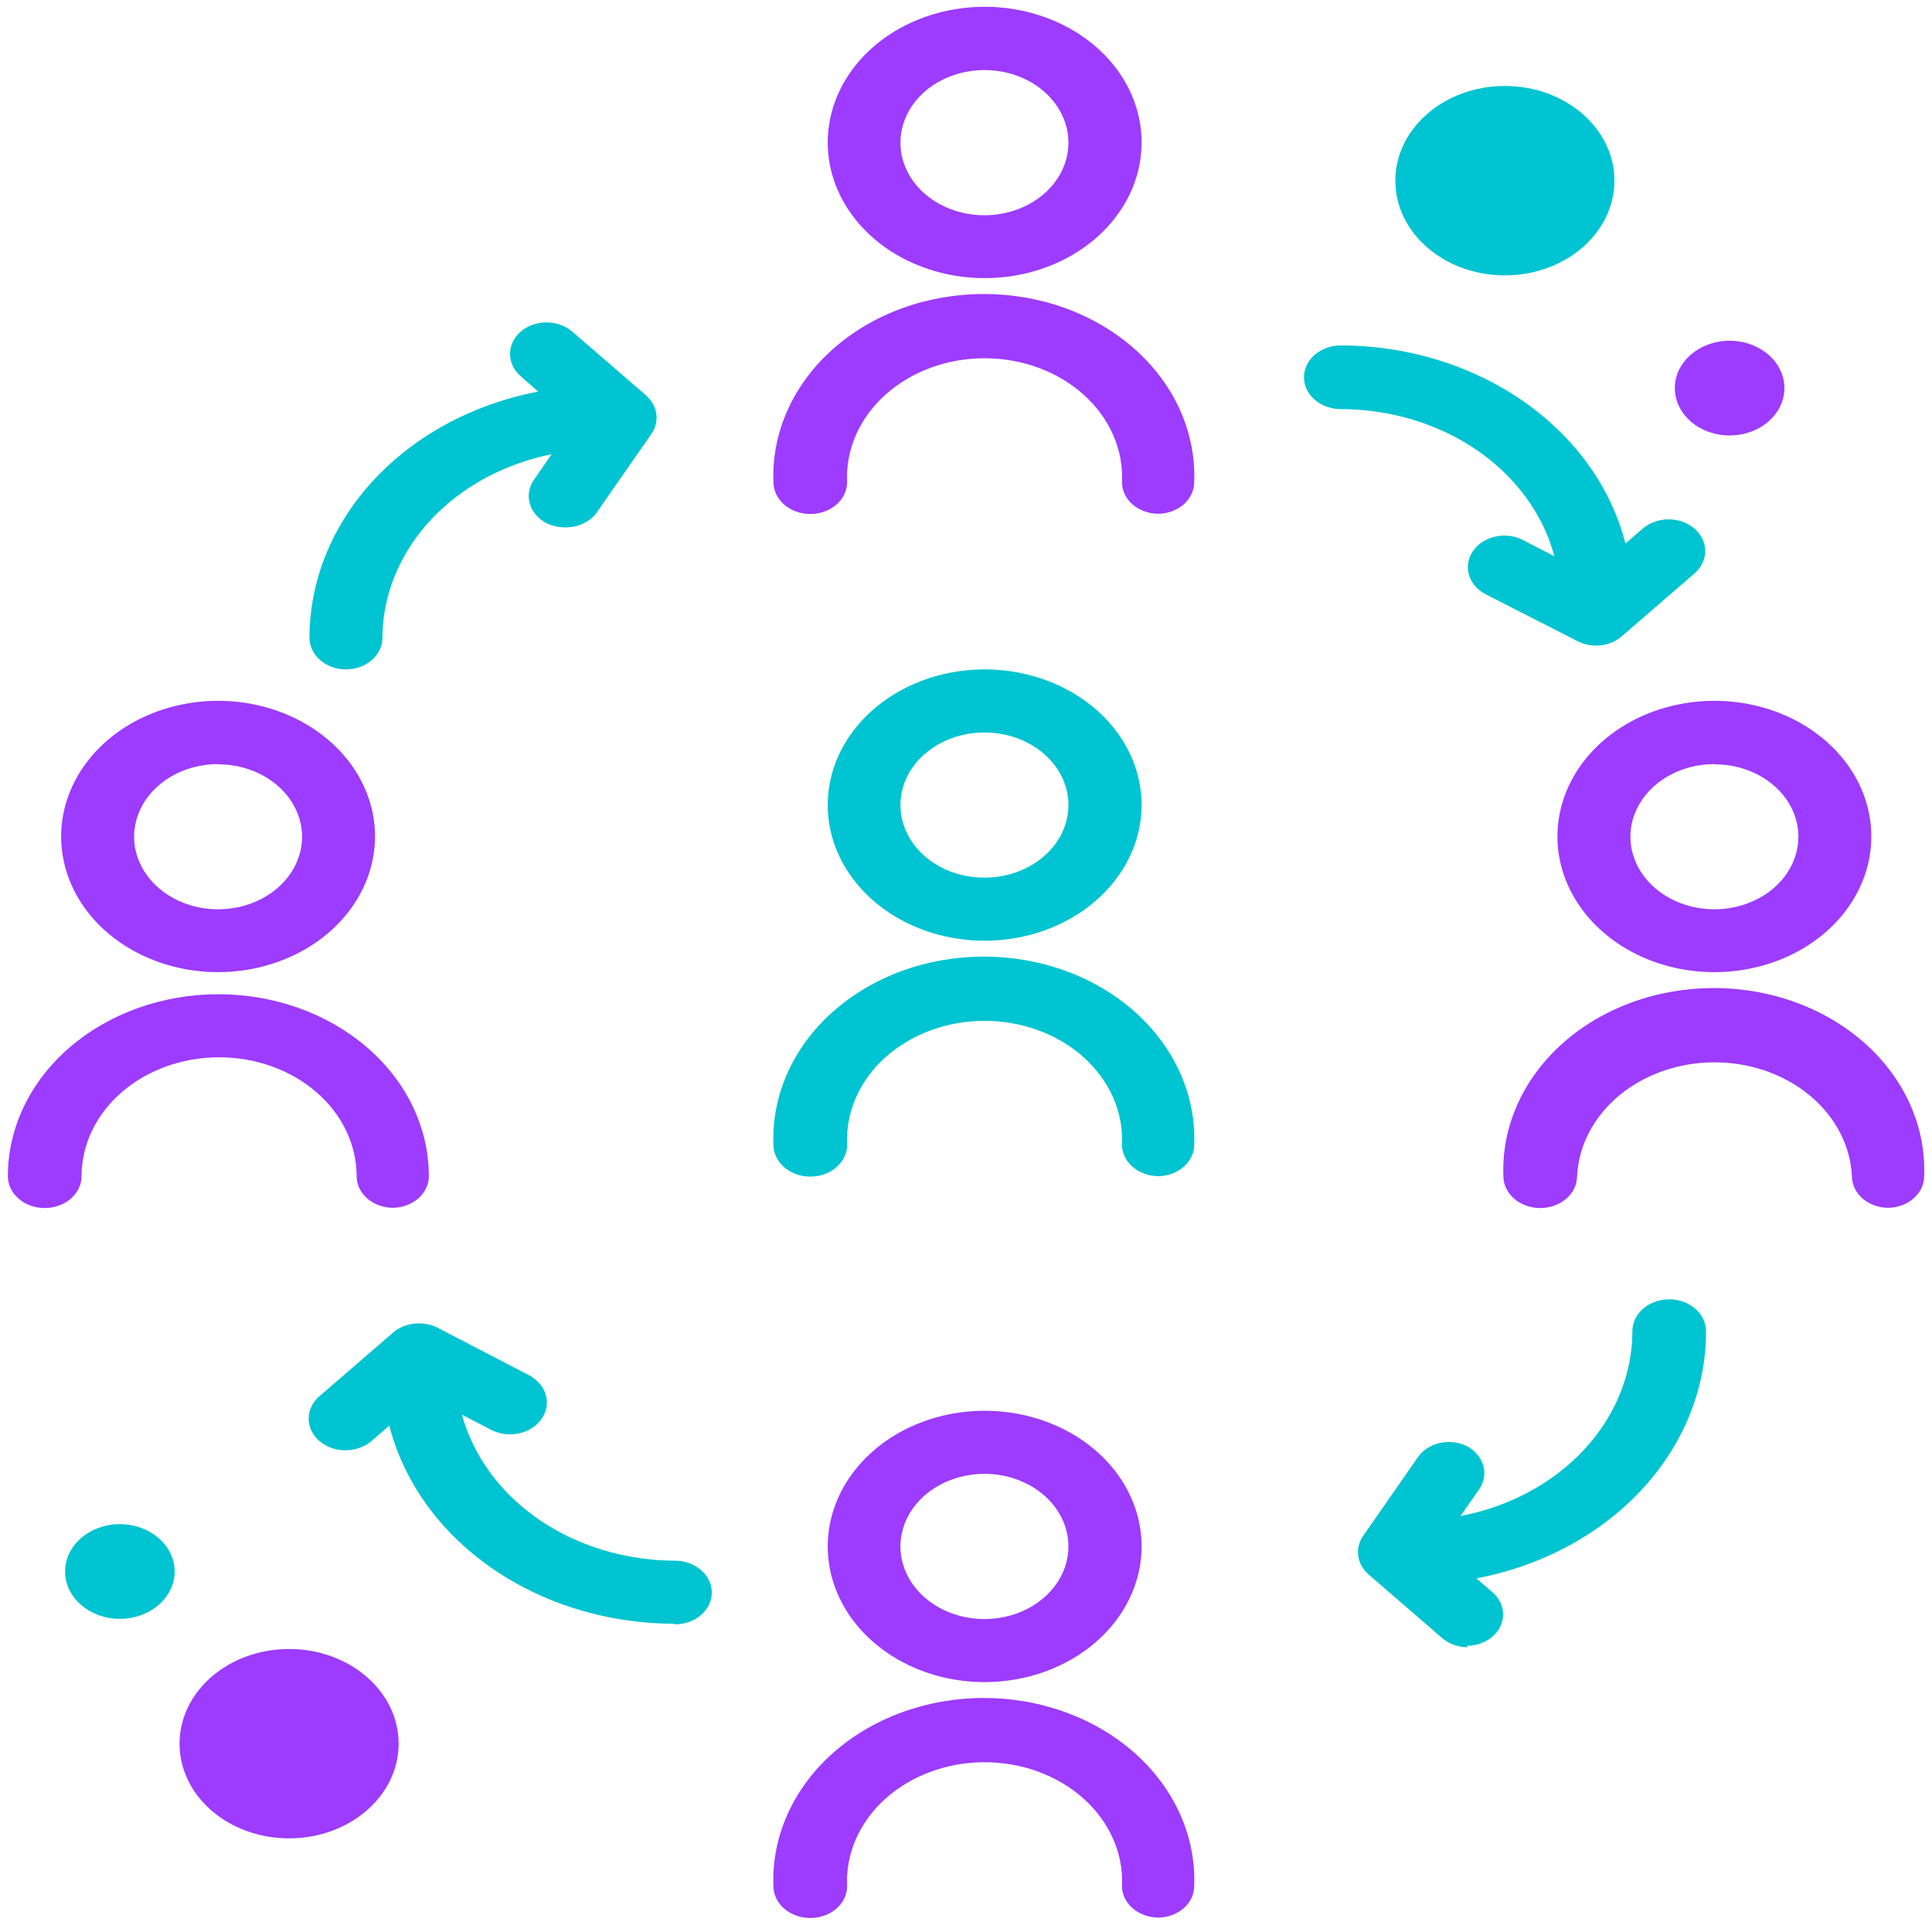
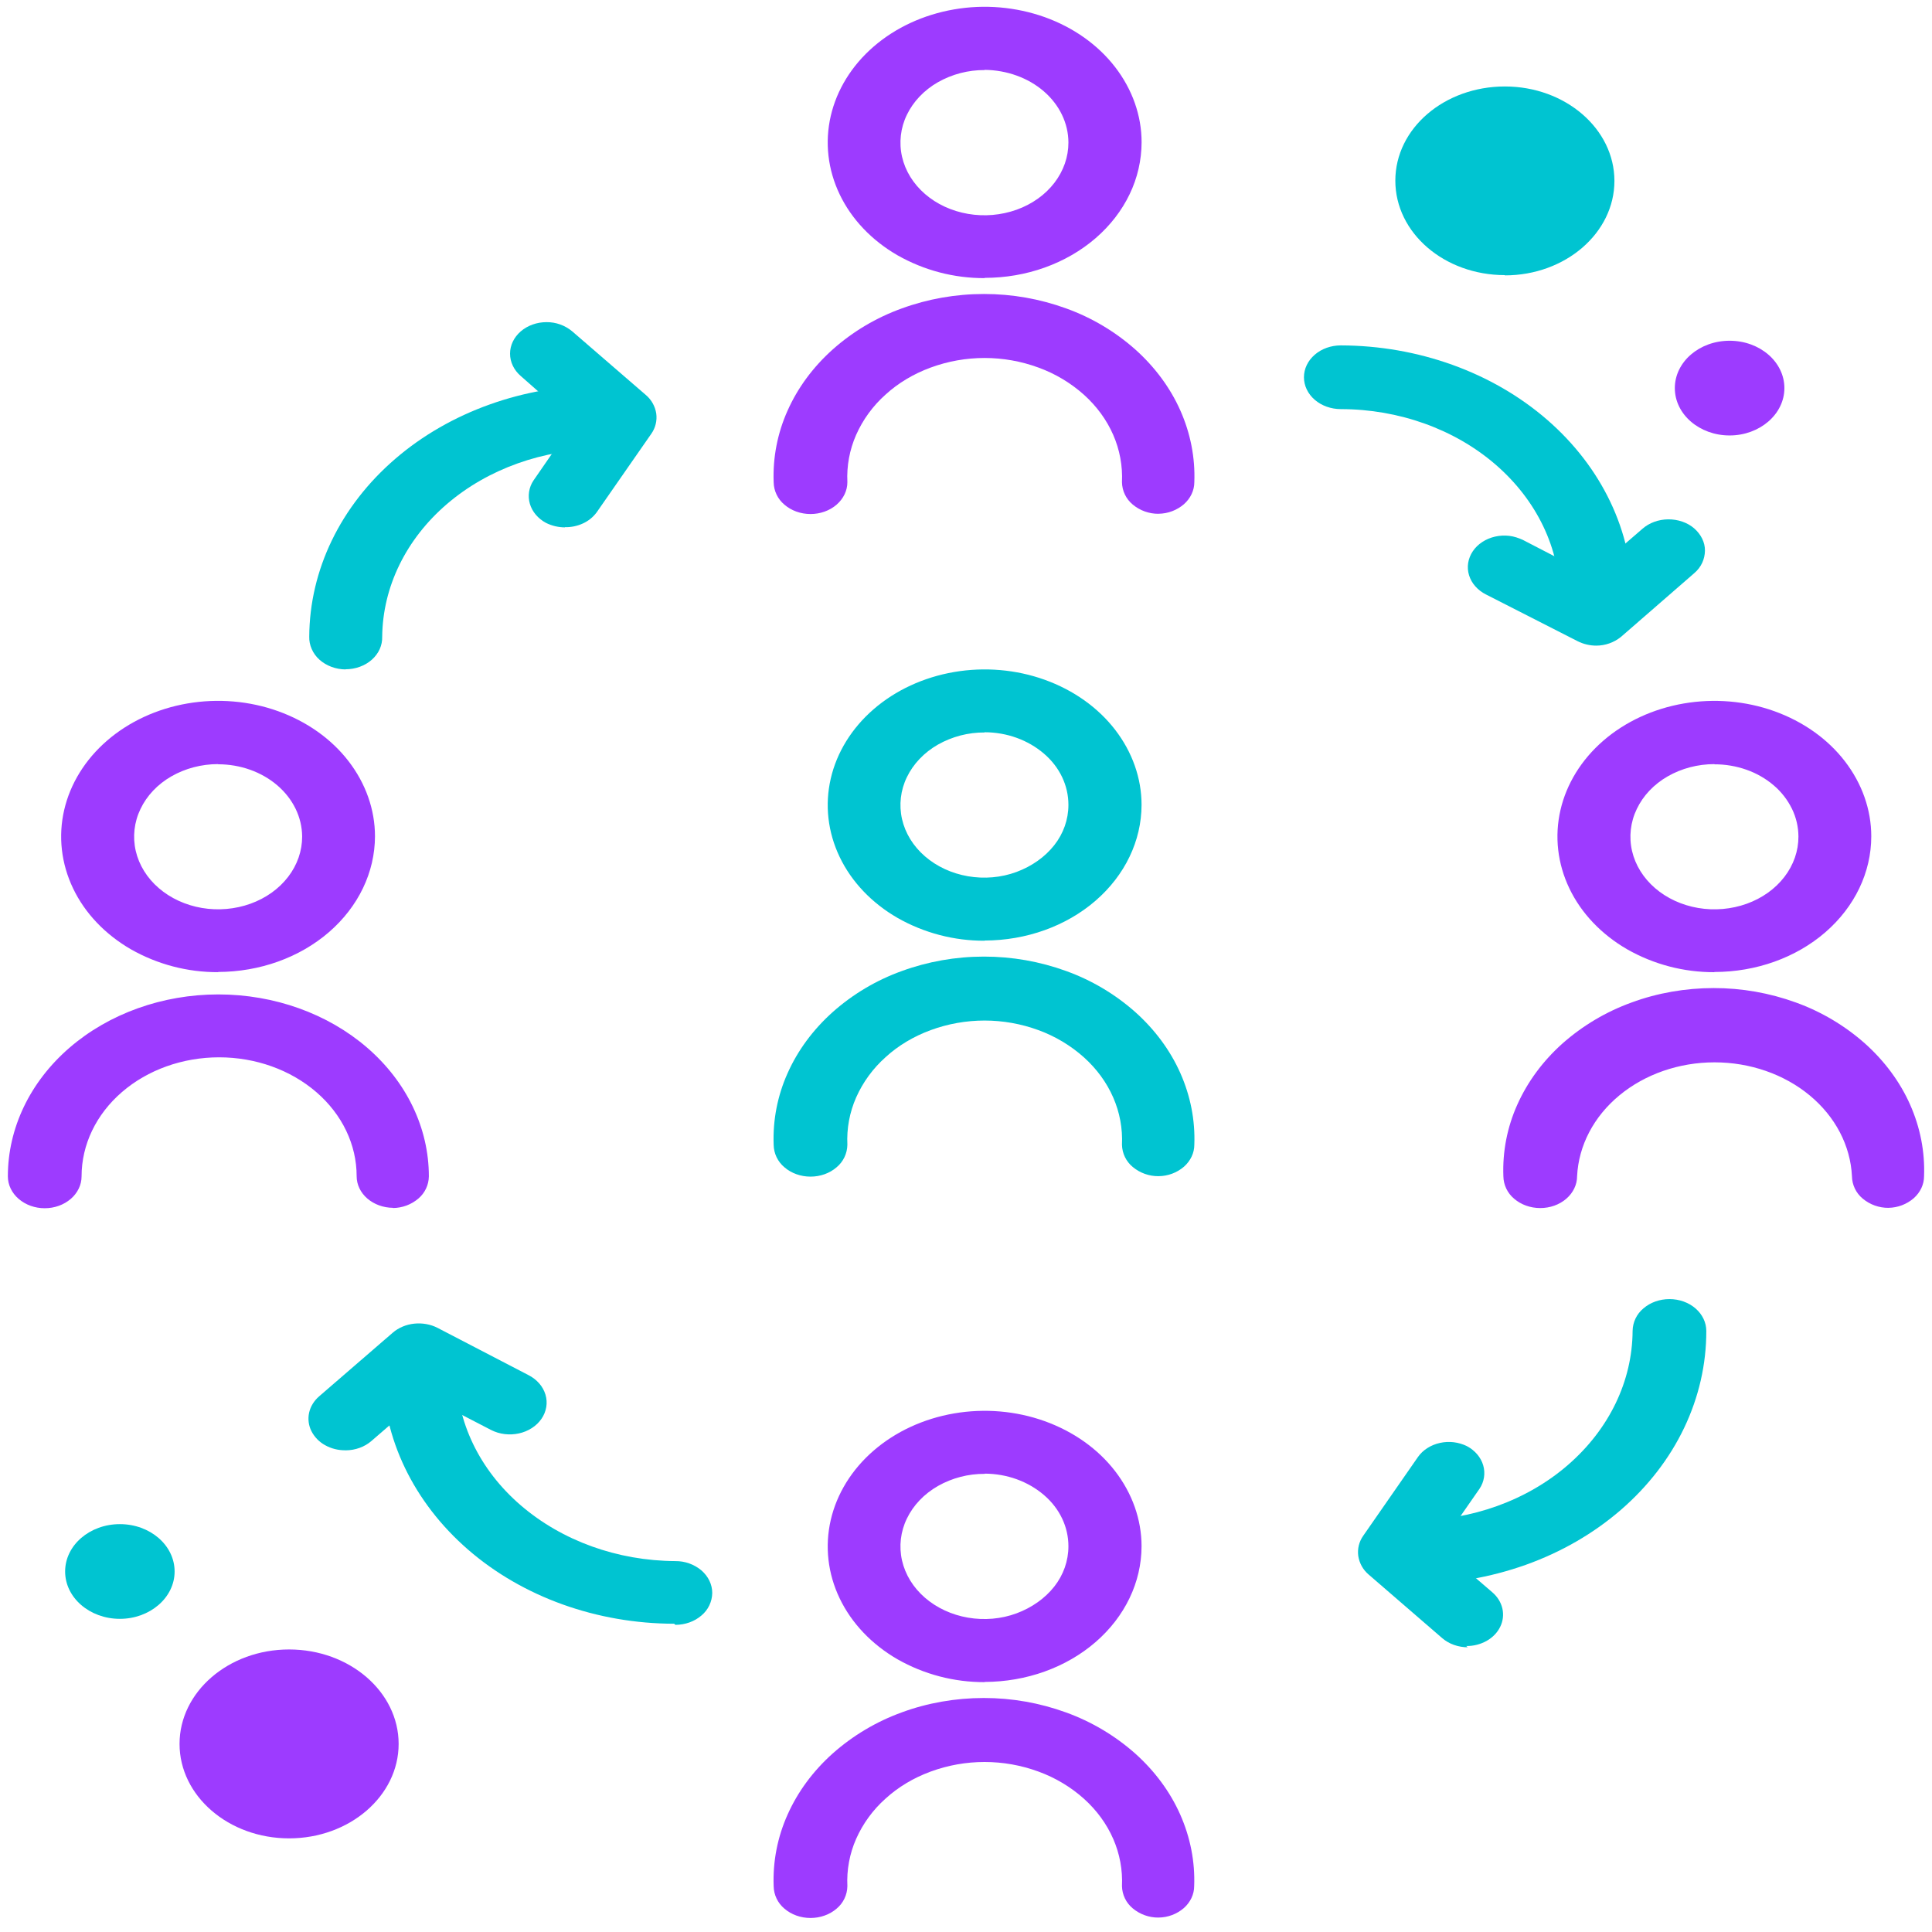
- <svg xmlns="http://www.w3.org/2000/svg" width="90" height="90" viewBox="0 0 90 90" fill="none">
-   <path d="M45.87 43.823C44.424 43.823 43.01 43.452 41.808 42.758C40.606 42.064 39.669 41.077 39.115 39.922C38.562 38.767 38.417 37.496 38.699 36.27C38.981 35.044 39.678 33.918 40.7 33.035C41.722 32.151 43.025 31.549 44.444 31.305C45.862 31.061 47.332 31.186 48.668 31.665C50.004 32.143 51.145 32.953 51.949 33.992C52.752 35.032 53.181 36.253 53.181 37.503C53.178 39.179 52.407 40.785 51.036 41.969C49.666 43.154 47.808 43.821 45.87 43.823V43.823ZM45.87 34.121C45.095 34.119 44.338 34.316 43.693 34.686C43.048 35.057 42.544 35.584 42.246 36.202C41.949 36.82 41.869 37.5 42.019 38.157C42.169 38.814 42.541 39.417 43.087 39.892C43.634 40.366 44.331 40.689 45.091 40.82C45.85 40.951 46.638 40.885 47.353 40.629C48.069 40.373 48.681 39.94 49.111 39.383C49.542 38.827 49.771 38.173 49.771 37.503C49.771 36.608 49.361 35.749 48.629 35.115C47.898 34.481 46.906 34.123 45.87 34.121Z" fill="#00C4D1" />
-   <path d="M53.971 54.791C53.52 54.791 53.089 54.637 52.769 54.363C52.45 54.089 52.269 53.717 52.266 53.327C52.302 52.581 52.164 51.836 51.859 51.137C51.553 50.438 51.088 49.8 50.49 49.261C49.892 48.721 49.173 48.292 48.379 47.999C47.584 47.706 46.728 47.555 45.864 47.555C45 47.555 44.145 47.706 43.35 47.999C42.555 48.292 41.837 48.721 41.239 49.261C40.641 49.8 40.175 50.438 39.87 51.137C39.565 51.836 39.426 52.581 39.463 53.327C39.463 53.721 39.282 54.098 38.96 54.376C38.638 54.655 38.202 54.811 37.746 54.811C37.291 54.811 36.855 54.655 36.533 54.376C36.211 54.098 36.03 53.721 36.03 53.327C35.985 52.191 36.205 51.058 36.678 49.996C37.15 48.934 37.864 47.966 38.779 47.148C39.693 46.33 40.789 45.679 42 45.235C43.212 44.791 44.514 44.562 45.83 44.562C47.146 44.562 48.448 44.791 49.66 45.235C50.871 45.679 51.966 46.33 52.881 47.148C53.795 47.966 54.51 48.934 54.982 49.996C55.454 51.058 55.675 52.191 55.63 53.327C55.63 53.711 55.456 54.078 55.146 54.352C54.836 54.626 54.414 54.783 53.971 54.791V54.791Z" fill="#00C4D1" />
-   <path d="M45.87 12.956C44.424 12.956 43.01 12.585 41.808 11.891C40.606 11.197 39.669 10.21 39.115 9.055C38.562 7.9 38.417 6.629 38.699 5.403C38.981 4.177 39.678 3.051 40.7 2.167C41.722 1.284 43.025 0.682 44.444 0.438C45.862 0.194 47.332 0.319 48.668 0.798C50.004 1.276 51.145 2.086 51.949 3.125C52.752 4.164 53.181 5.386 53.181 6.636C53.181 7.466 52.992 8.288 52.624 9.055C52.257 9.821 51.718 10.518 51.04 11.105C50.361 11.692 49.555 12.157 48.668 12.475C47.781 12.793 46.83 12.956 45.87 12.956V12.956ZM45.87 3.264C45.095 3.262 44.337 3.459 43.691 3.83C43.046 4.201 42.543 4.729 42.245 5.347C41.948 5.966 41.869 6.647 42.02 7.304C42.171 7.961 42.544 8.564 43.091 9.038C43.639 9.511 44.338 9.834 45.098 9.964C45.858 10.094 46.646 10.026 47.361 9.769C48.077 9.512 48.688 9.077 49.117 8.519C49.546 7.961 49.774 7.306 49.771 6.636C49.768 5.743 49.356 4.886 48.625 4.254C47.894 3.622 46.904 3.266 45.87 3.264V3.264Z" fill="#9D3BFF" />
-   <path d="M53.971 23.934C53.519 23.934 53.085 23.779 52.765 23.503C52.445 23.226 52.266 22.851 52.266 22.46C52.302 21.714 52.164 20.969 51.859 20.27C51.553 19.571 51.088 18.933 50.49 18.394C49.892 17.855 49.173 17.425 48.379 17.132C47.584 16.839 46.728 16.688 45.864 16.688C45 16.688 44.145 16.839 43.35 17.132C42.555 17.425 41.837 17.855 41.239 18.394C40.641 18.933 40.175 19.571 39.87 20.27C39.565 20.969 39.426 21.714 39.463 22.46C39.463 22.854 39.282 23.231 38.96 23.509C38.638 23.788 38.202 23.944 37.746 23.944C37.291 23.944 36.855 23.788 36.533 23.509C36.211 23.231 36.03 22.854 36.03 22.46C35.985 21.324 36.205 20.191 36.678 19.129C37.15 18.067 37.864 17.099 38.779 16.281C39.693 15.463 40.789 14.812 42 14.368C43.212 13.924 44.514 13.695 45.83 13.695C47.146 13.695 48.448 13.924 49.66 14.368C50.871 14.812 51.966 15.463 52.881 16.281C53.795 17.099 54.51 18.067 54.982 19.129C55.454 20.191 55.675 21.324 55.63 22.46C55.63 22.845 55.456 23.213 55.147 23.489C54.837 23.764 54.415 23.924 53.971 23.934V23.934Z" fill="#9D3BFF" />
-   <path d="M45.87 78.359C44.424 78.359 43.01 77.989 41.808 77.294C40.606 76.6 39.669 75.613 39.115 74.458C38.562 73.303 38.417 72.033 38.699 70.807C38.981 69.581 39.678 68.455 40.7 67.571C41.722 66.687 43.025 66.085 44.444 65.841C45.862 65.597 47.332 65.722 48.668 66.201C50.004 66.679 51.145 67.489 51.949 68.528C52.752 69.568 53.181 70.79 53.181 72.04C53.178 73.715 52.407 75.321 51.036 76.505C49.666 77.69 47.808 78.357 45.87 78.359V78.359ZM45.87 68.657C45.095 68.655 44.338 68.852 43.693 69.222C43.048 69.593 42.544 70.12 42.246 70.738C41.949 71.356 41.869 72.037 42.019 72.693C42.169 73.35 42.541 73.954 43.087 74.428C43.634 74.902 44.331 75.225 45.091 75.356C45.85 75.488 46.638 75.421 47.353 75.165C48.069 74.91 48.681 74.476 49.111 73.92C49.542 73.363 49.771 72.709 49.771 72.04C49.771 71.144 49.361 70.285 48.629 69.651C47.898 69.017 46.906 68.66 45.87 68.657V68.657Z" fill="#9D3BFF" />
-   <path d="M53.971 89.328C53.52 89.328 53.089 89.174 52.769 88.899C52.45 88.625 52.269 88.253 52.266 87.864C52.302 87.117 52.164 86.372 51.859 85.674C51.553 84.975 51.088 84.336 50.49 83.797C49.892 83.258 49.173 82.829 48.379 82.536C47.584 82.242 46.728 82.091 45.864 82.091C45 82.091 44.145 82.242 43.35 82.536C42.555 82.829 41.837 83.258 41.239 83.797C40.641 84.336 40.175 84.975 39.87 85.674C39.565 86.372 39.426 87.117 39.463 87.864C39.463 88.257 39.282 88.635 38.96 88.913C38.638 89.191 38.202 89.347 37.746 89.347C37.291 89.347 36.855 89.191 36.533 88.913C36.211 88.635 36.03 88.257 36.03 87.864C35.985 86.727 36.205 85.594 36.678 84.532C37.15 83.471 37.864 82.502 38.779 81.684C39.693 80.866 40.789 80.216 42 79.772C43.212 79.327 44.514 79.098 45.83 79.098C47.146 79.098 48.448 79.327 49.66 79.772C50.871 80.216 51.966 80.866 52.881 81.684C53.795 82.502 54.51 83.471 54.982 84.532C55.454 85.594 55.675 86.727 55.63 87.864C55.63 88.247 55.456 88.615 55.146 88.888C54.836 89.162 54.414 89.32 53.971 89.328Z" fill="#9D3BFF" />
-   <path d="M79.863 45.287C78.417 45.287 77.003 44.916 75.801 44.222C74.599 43.527 73.662 42.54 73.108 41.386C72.555 40.231 72.41 38.96 72.692 37.734C72.974 36.508 73.671 35.382 74.693 34.498C75.716 33.614 77.018 33.013 78.437 32.769C79.855 32.525 81.325 32.65 82.661 33.128C83.997 33.607 85.139 34.417 85.942 35.456C86.745 36.495 87.174 37.717 87.174 38.967C87.174 40.643 86.404 42.251 85.033 43.436C83.662 44.621 81.802 45.287 79.863 45.287V45.287ZM79.863 35.594C79.089 35.594 78.332 35.793 77.688 36.165C77.044 36.537 76.543 37.066 76.247 37.685C75.951 38.303 75.874 38.984 76.026 39.641C76.178 40.297 76.552 40.9 77.1 41.372C77.648 41.845 78.347 42.166 79.107 42.296C79.866 42.425 80.654 42.357 81.368 42.099C82.083 41.842 82.694 41.407 83.122 40.849C83.551 40.291 83.778 39.636 83.776 38.967C83.775 38.524 83.672 38.086 83.475 37.677C83.277 37.269 82.989 36.898 82.625 36.585C82.262 36.273 81.831 36.026 81.357 35.857C80.883 35.689 80.375 35.603 79.863 35.604V35.594Z" fill="#9D3BFF" />
-   <path d="M87.975 56.265C87.522 56.265 87.089 56.11 86.769 55.833C86.449 55.557 86.27 55.182 86.27 54.791C86.2 53.364 85.495 52.016 84.302 51.027C83.109 50.039 81.521 49.487 79.868 49.487C78.216 49.487 76.627 50.039 75.434 51.027C74.241 52.016 73.536 53.364 73.466 54.791C73.466 55.185 73.286 55.562 72.964 55.84C72.642 56.118 72.206 56.275 71.75 56.275C71.295 56.275 70.859 56.118 70.537 55.84C70.215 55.562 70.034 55.185 70.034 54.791C69.989 53.654 70.209 52.522 70.682 51.46C71.154 50.398 71.868 49.429 72.783 48.612C73.697 47.794 74.793 47.143 76.004 46.699C77.216 46.255 78.518 46.026 79.834 46.026C81.15 46.026 82.452 46.255 83.663 46.699C84.875 47.143 85.97 47.794 86.885 48.612C87.799 49.429 88.514 50.398 88.986 51.46C89.458 52.522 89.678 53.654 89.634 54.791C89.634 55.175 89.46 55.544 89.15 55.819C88.841 56.095 88.419 56.255 87.975 56.265V56.265Z" fill="#9D3BFF" />
-   <path d="M10.16 45.287C8.714 45.287 7.3 44.916 6.098 44.222C4.896 43.527 3.959 42.54 3.405 41.386C2.852 40.231 2.707 38.96 2.989 37.734C3.271 36.508 3.968 35.382 4.99 34.498C6.013 33.614 7.315 33.013 8.733 32.769C10.152 32.525 11.622 32.65 12.958 33.128C14.294 33.607 15.435 34.417 16.239 35.456C17.042 36.495 17.471 37.717 17.471 38.967C17.468 40.642 16.697 42.248 15.326 43.433C13.956 44.618 12.098 45.284 10.16 45.287V45.287ZM10.16 35.594C9.385 35.594 8.628 35.793 7.985 36.165C7.341 36.537 6.839 37.066 6.544 37.685C6.248 38.303 6.171 38.984 6.323 39.641C6.475 40.297 6.849 40.9 7.397 41.372C7.945 41.845 8.644 42.166 9.403 42.296C10.163 42.425 10.95 42.357 11.665 42.099C12.38 41.842 12.99 41.407 13.419 40.849C13.848 40.291 14.075 39.636 14.073 38.967C14.067 38.073 13.652 37.218 12.919 36.588C12.185 35.958 11.194 35.604 10.16 35.604V35.594Z" fill="#9D3BFF" />
-   <path d="M18.307 56.265C17.857 56.262 17.426 56.106 17.109 55.83C16.791 55.554 16.613 55.18 16.613 54.791C16.613 53.322 15.938 51.914 14.737 50.875C13.535 49.836 11.905 49.253 10.206 49.253C8.507 49.253 6.877 49.836 5.675 50.875C4.474 51.914 3.799 53.322 3.799 54.791C3.799 54.986 3.754 55.179 3.668 55.359C3.582 55.539 3.455 55.702 3.296 55.84C3.137 55.978 2.947 56.087 2.739 56.162C2.531 56.236 2.308 56.275 2.082 56.275C1.857 56.275 1.634 56.236 1.426 56.162C1.217 56.087 1.028 55.978 0.869 55.84C0.71 55.702 0.583 55.539 0.497 55.359C0.411 55.179 0.366 54.986 0.366 54.791C0.366 52.543 1.399 50.387 3.238 48.798C5.077 47.208 7.571 46.315 10.172 46.315C12.772 46.315 15.266 47.208 17.105 48.798C18.944 50.387 19.977 52.543 19.977 54.791C19.977 55.177 19.802 55.547 19.49 55.823C19.178 56.098 18.753 56.257 18.307 56.265V56.265Z" fill="#9D3BFF" />
-   <path d="M16.11 31.183C15.883 31.182 15.659 31.142 15.45 31.065C15.242 30.988 15.053 30.875 14.896 30.735C14.738 30.594 14.614 30.427 14.532 30.244C14.45 30.061 14.411 29.866 14.417 29.67C14.432 26.562 15.87 23.585 18.417 21.391C20.965 19.196 24.413 17.963 28.009 17.96C28.465 17.96 28.901 18.117 29.223 18.395C29.545 18.673 29.726 19.05 29.726 19.444C29.726 19.837 29.545 20.215 29.223 20.493C28.901 20.771 28.465 20.927 28.009 20.927C25.32 20.93 22.741 21.85 20.832 23.487C18.923 25.124 17.839 27.346 17.815 29.67C17.821 29.867 17.781 30.063 17.698 30.246C17.616 30.43 17.491 30.597 17.332 30.738C17.173 30.879 16.983 30.991 16.773 31.068C16.563 31.144 16.338 31.184 16.11 31.183V31.183Z" fill="#00C4D1" />
-   <path d="M26.316 24.567C26.006 24.566 25.702 24.494 25.435 24.359C25.061 24.159 24.791 23.84 24.683 23.472C24.574 23.103 24.634 22.712 24.851 22.381L26.716 19.691L24.256 17.525C23.938 17.25 23.759 16.876 23.759 16.487C23.759 16.097 23.938 15.724 24.256 15.448C24.575 15.173 25.007 15.018 25.458 15.018C25.908 15.018 26.34 15.173 26.659 15.448L30.092 18.415C30.358 18.649 30.527 18.953 30.573 19.278C30.618 19.604 30.538 19.933 30.343 20.215L27.792 23.885C27.634 24.099 27.416 24.274 27.157 24.393C26.899 24.513 26.609 24.573 26.316 24.567V24.567Z" fill="#00C4D1" />
-   <path d="M74.371 29.344C74.148 29.345 73.926 29.308 73.72 29.235C73.513 29.162 73.325 29.055 73.166 28.919C73.008 28.783 72.882 28.621 72.796 28.443C72.71 28.264 72.666 28.073 72.666 27.88C72.663 25.541 71.587 23.299 69.674 21.645C67.76 19.991 65.166 19.061 62.46 19.058C62.005 19.058 61.569 18.902 61.247 18.624C60.925 18.346 60.744 17.968 60.744 17.575C60.744 17.181 60.925 16.804 61.247 16.526C61.569 16.247 62.005 16.091 62.46 16.091C66.07 16.099 69.527 17.345 72.074 19.556C74.621 21.766 76.048 24.761 76.042 27.88C76.042 28.265 75.866 28.634 75.554 28.908C75.241 29.182 74.816 29.339 74.371 29.344V29.344Z" fill="#00C4D1" />
-   <path d="M74.371 30.076C74.061 30.076 73.757 30.004 73.49 29.868L69.222 27.692C69.029 27.595 68.86 27.465 68.725 27.312C68.59 27.158 68.491 26.982 68.434 26.796C68.377 26.609 68.363 26.414 68.394 26.223C68.424 26.031 68.497 25.846 68.61 25.68C68.723 25.513 68.872 25.367 69.05 25.25C69.228 25.133 69.431 25.047 69.647 24.998C69.864 24.949 70.089 24.937 70.31 24.963C70.532 24.989 70.745 25.053 70.938 25.151L74.05 26.763L76.51 24.636C76.828 24.357 77.26 24.198 77.713 24.194C78.166 24.19 78.602 24.342 78.925 24.616C79.248 24.891 79.432 25.264 79.436 25.656C79.44 26.047 79.265 26.424 78.948 26.703L75.515 29.67C75.207 29.925 74.798 30.07 74.371 30.076V30.076Z" fill="#00C4D1" />
-   <path d="M65.847 73.8C65.622 73.8 65.399 73.762 65.19 73.687C64.982 73.612 64.793 73.503 64.633 73.365C64.474 73.228 64.348 73.064 64.261 72.884C64.175 72.704 64.131 72.511 64.131 72.317C64.131 72.122 64.175 71.929 64.261 71.749C64.348 71.569 64.474 71.405 64.633 71.267C64.793 71.13 64.982 71.02 65.19 70.946C65.399 70.871 65.622 70.833 65.847 70.833C68.551 70.828 71.142 69.896 73.053 68.243C74.964 66.589 76.039 64.348 76.042 62.011C76.042 61.617 76.222 61.24 76.544 60.962C76.866 60.684 77.303 60.528 77.758 60.528C78.213 60.528 78.65 60.684 78.971 60.962C79.293 61.24 79.474 61.617 79.474 62.011C79.477 63.559 79.127 65.092 78.443 66.523C77.76 67.954 76.756 69.254 75.49 70.349C74.224 71.445 72.721 72.313 71.066 72.905C69.412 73.497 67.638 73.801 65.847 73.8V73.8Z" fill="#00C4D1" />
-   <path d="M68.387 76.737C68.164 76.738 67.944 76.701 67.737 76.628C67.531 76.555 67.344 76.448 67.186 76.312L63.753 73.345C63.487 73.111 63.318 72.808 63.272 72.482C63.227 72.156 63.307 71.827 63.502 71.545L66.053 67.876C66.281 67.549 66.649 67.312 67.078 67.218C67.506 67.124 67.96 67.179 68.341 67.371C68.715 67.572 68.985 67.89 69.093 68.259C69.202 68.628 69.142 69.018 68.925 69.349L67.048 72.04L69.52 74.166C69.759 74.371 69.922 74.634 69.987 74.919C70.053 75.205 70.019 75.501 69.888 75.77C69.758 76.039 69.538 76.268 69.256 76.428C68.975 76.588 68.644 76.671 68.307 76.668L68.387 76.737Z" fill="#00C4D1" />
-   <path d="M31.407 75.64C27.802 75.634 24.346 74.393 21.798 72.189C19.25 69.984 17.817 66.996 17.814 63.88C17.814 63.487 17.995 63.109 18.317 62.831C18.639 62.553 19.076 62.397 19.531 62.397C19.986 62.397 20.422 62.553 20.744 62.831C21.066 63.109 21.247 63.487 21.247 63.88C21.25 66.218 22.325 68.458 24.235 70.112C26.146 71.766 28.738 72.697 31.442 72.702C31.897 72.702 32.333 72.859 32.655 73.137C32.977 73.415 33.158 73.792 33.158 74.186C33.158 74.579 32.977 74.957 32.655 75.235C32.333 75.513 31.897 75.669 31.442 75.669L31.407 75.64Z" fill="#00C4D1" />
-   <path d="M16.11 67.559C15.771 67.564 15.438 67.481 15.154 67.321C14.87 67.162 14.648 66.932 14.515 66.662C14.382 66.393 14.346 66.095 14.41 65.808C14.474 65.52 14.635 65.255 14.874 65.047L18.307 62.08C18.576 61.849 18.926 61.7 19.303 61.659C19.68 61.618 20.062 61.686 20.389 61.853L24.634 64.058C24.828 64.158 24.997 64.289 25.132 64.445C25.267 64.601 25.366 64.778 25.421 64.967C25.477 65.156 25.489 65.352 25.457 65.545C25.425 65.738 25.35 65.923 25.235 66.091C25.12 66.258 24.968 66.404 24.787 66.521C24.607 66.638 24.402 66.723 24.183 66.771C23.965 66.819 23.738 66.83 23.515 66.802C23.292 66.775 23.077 66.709 22.884 66.61L19.771 64.998L17.311 67.124C16.993 67.401 16.561 67.557 16.11 67.559Z" fill="#00C4D1" />
-   <path d="M13.467 85.638C16.285 85.638 18.57 83.664 18.57 81.228C18.57 78.791 16.285 76.817 13.467 76.817C10.649 76.817 8.364 78.791 8.364 81.228C8.364 83.664 10.649 85.638 13.467 85.638Z" fill="#9D3BFF" />
-   <path d="M80.572 20.285C81.981 20.285 83.124 19.297 83.124 18.079C83.124 16.861 81.981 15.874 80.572 15.874C79.163 15.874 78.02 16.861 78.02 18.079C78.02 19.297 79.163 20.285 80.572 20.285Z" fill="#9D3BFF" />
-   <path d="M70.103 12.828C72.921 12.828 75.206 10.853 75.206 8.416C75.206 5.98 72.921 4.005 70.103 4.005C67.285 4.005 65 5.98 65 8.416C65 10.853 67.285 12.828 70.103 12.828Z" fill="#00C4D1" />
-   <path d="M5.584 75.412C6.993 75.412 8.135 74.425 8.135 73.207C8.135 71.989 6.993 71.001 5.584 71.001C4.175 71.001 3.032 71.989 3.032 73.207C3.032 74.425 4.175 75.412 5.584 75.412Z" fill="#00C4D1" />
+ <svg xmlns="http://www.w3.org/2000/svg" width="90" height="90" fill="none">
+   <path d="M45.87 43.823a8.15 8.15 0 0 1-4.062-1.065c-1.202-.694-2.14-1.68-2.693-2.836s-.698-2.425-.416-3.65.978-2.352 2-3.236 2.325-1.486 3.743-1.73 2.888-.12 4.224.36 2.478 1.288 3.28 2.328 1.232 2.26 1.232 3.5c-.003 1.675-.774 3.28-2.145 4.466s-3.228 1.85-5.166 1.854h0zm0-9.702a4.37 4.37 0 0 0-2.177.565c-.645.37-1.148.898-1.446 1.516a2.96 2.96 0 0 0-.227 1.955c.15.657.52 1.26 1.068 1.734s1.244.797 2.003.928 1.547.065 2.262-.2 1.328-.7 1.758-1.246.66-1.2.66-1.88c0-.895-.4-1.754-1.142-2.388s-1.724-.992-2.76-.994zm8.1 20.67a1.85 1.85 0 0 1-1.201-.428 1.38 1.38 0 0 1-.503-1.036 4.93 4.93 0 0 0-.407-2.2c-.305-.7-.77-1.337-1.37-1.876a6.56 6.56 0 0 0-2.11-1.262 7.28 7.28 0 0 0-5.029 0c-.795.293-1.513.722-2.1 1.262a5.5 5.5 0 0 0-1.369 1.876 4.88 4.88 0 0 0-.407 2.2 1.39 1.39 0 0 1-.503 1.05c-.323.28-.758.435-1.214.435s-.892-.156-1.214-.435a1.39 1.39 0 0 1-.503-1.05 7.45 7.45 0 0 1 .648-3.331c.472-1.062 1.187-2.03 2.1-2.848a9.88 9.88 0 0 1 3.22-1.913c1.22-.445 2.514-.673 3.83-.673a11.18 11.18 0 0 1 3.83.673 9.93 9.93 0 0 1 3.22 1.913c.913.818 1.63 1.786 2.1 2.848s.692 2.195.648 3.33c0 .383-.174.75-.484 1.025a1.83 1.83 0 0 1-1.175.439h0z" fill="#00c4d1" />
+   <path d="M45.87 12.956a8.15 8.15 0 0 1-4.062-1.065c-1.202-.694-2.14-1.68-2.693-2.836s-.698-2.425-.416-3.65.978-2.352 2-3.236S43.025.682 44.444.438a8.36 8.36 0 0 1 4.224.36c1.336.48 2.478 1.288 3.28 2.328s1.232 2.26 1.232 3.5a5.6 5.6 0 0 1-.556 2.418c-.366.766-.906 1.463-1.585 2.05s-1.485 1.052-2.372 1.37-1.838.48-2.798.48h0zm0-9.692a4.36 4.36 0 0 0-2.178.566c-.645.37-1.148.9-1.446 1.518a2.96 2.96 0 0 0-.225 1.956c.15.657.523 1.26 1.07 1.734s1.246.796 2.006.926a4.49 4.49 0 0 0 2.263-.195c.715-.257 1.327-.692 1.756-1.25s.657-1.213.655-1.883c-.003-.894-.415-1.75-1.146-2.382s-1.722-.988-2.756-1h0zm8.1 20.67a1.85 1.85 0 0 1-1.205-.432 1.38 1.38 0 0 1-.499-1.042 4.93 4.93 0 0 0-.407-2.2c-.305-.7-.77-1.337-1.37-1.876a6.52 6.52 0 0 0-2.11-1.26 7.28 7.28 0 0 0-5.029 0c-.795.293-1.513.722-2.1 1.26a5.5 5.5 0 0 0-1.369 1.876 4.88 4.88 0 0 0-.407 2.2c0 .393-.18.77-.503 1.05s-.758.435-1.214.435-.892-.156-1.214-.435a1.39 1.39 0 0 1-.503-1.05 7.45 7.45 0 0 1 .648-3.331c.472-1.062 1.187-2.03 2.1-2.848a9.88 9.88 0 0 1 3.22-1.913c1.22-.445 2.514-.673 3.83-.673a11.18 11.18 0 0 1 3.83.673 9.93 9.93 0 0 1 3.22 1.913c.913.818 1.63 1.787 2.1 2.848s.692 2.195.648 3.33c0 .384-.173.753-.483 1.028a1.84 1.84 0 0 1-1.176.445h0zm-8.1 54.426a8.15 8.15 0 0 1-4.062-1.065c-1.202-.694-2.14-1.682-2.693-2.836s-.698-2.425-.416-3.65.978-2.352 2-3.236 2.325-1.486 3.743-1.73 2.888-.12 4.224.36 2.478 1.288 3.28 2.328 1.232 2.26 1.232 3.5c-.003 1.675-.774 3.28-2.145 4.466s-3.228 1.85-5.166 1.854h0zm0-9.702a4.37 4.37 0 0 0-2.177.565c-.645.37-1.148.898-1.446 1.516a2.96 2.96 0 0 0-.227 1.955c.15.657.52 1.26 1.068 1.734s1.244.797 2.003.928 1.547.065 2.262-.2 1.328-.7 1.758-1.246.66-1.2.66-1.88c0-.895-.4-1.754-1.142-2.388s-1.724-.992-2.76-.994h0zm8.1 20.67a1.85 1.85 0 0 1-1.201-.428 1.38 1.38 0 0 1-.503-1.036 4.93 4.93 0 0 0-.407-2.2c-.305-.7-.77-1.337-1.37-1.876a6.52 6.52 0 0 0-2.11-1.26 7.28 7.28 0 0 0-5.029 0c-.795.293-1.513.722-2.1 1.26a5.5 5.5 0 0 0-1.369 1.876 4.88 4.88 0 0 0-.407 2.2 1.39 1.39 0 0 1-.503 1.049c-.322.278-.758.434-1.214.434s-.892-.156-1.214-.434a1.39 1.39 0 0 1-.503-1.049 7.45 7.45 0 0 1 .648-3.331c.472-1.062 1.187-2.03 2.1-2.848A9.98 9.98 0 0 1 42 79.772c1.2-.444 2.514-.673 3.83-.673a11.18 11.18 0 0 1 3.83.673 9.98 9.98 0 0 1 3.221 1.913c.914.818 1.63 1.786 2.1 2.848s.692 2.195.648 3.33c0 .383-.174.75-.484 1.025a1.83 1.83 0 0 1-1.175.439zm25.893-44.04a8.15 8.15 0 0 1-4.062-1.065c-1.202-.695-2.14-1.68-2.693-2.836s-.698-2.425-.416-3.65.978-2.352 2-3.236 2.325-1.486 3.743-1.73 2.888-.12 4.224.36 2.478 1.288 3.28 2.328 1.232 2.26 1.232 3.5c0 1.676-.77 3.283-2.14 4.47s-3.23 1.85-5.17 1.85h0zm0-9.692c-.774 0-1.53.2-2.175.57s-1.145.9-1.44 1.52a2.96 2.96 0 0 0-.221 1.956c.152.656.526 1.26 1.074 1.732s1.247.794 2.007.923 1.547.06 2.262-.197 1.325-.692 1.754-1.25.656-1.212.654-1.882a2.98 2.98 0 0 0-.301-1.29 3.39 3.39 0 0 0-.849-1.092 3.99 3.99 0 0 0-1.268-.728 4.44 4.44 0 0 0-1.494-.253v-.01zm8.112 20.67a1.85 1.85 0 0 1-1.205-.432 1.38 1.38 0 0 1-.499-1.042c-.07-1.427-.775-2.776-1.968-3.764s-2.78-1.54-4.434-1.54-3.24.552-4.434 1.54-1.898 2.337-1.968 3.764c0 .393-.18.77-.503 1.05s-.758.434-1.214.434-.892-.156-1.214-.434a1.39 1.39 0 0 1-.503-1.05 7.43 7.43 0 0 1 .648-3.33c.473-1.06 1.187-2.03 2.1-2.848a9.98 9.98 0 0 1 3.221-1.913c1.2-.444 2.514-.673 3.83-.673a11.18 11.18 0 0 1 3.83.673 9.93 9.93 0 0 1 3.22 1.913c.913.818 1.63 1.787 2.1 2.848s.692 2.195.648 3.33c0 .384-.173.753-.483 1.028a1.84 1.84 0 0 1-1.176.445h0zM10.16 45.287a8.15 8.15 0 0 1-4.062-1.065c-1.202-.695-2.14-1.68-2.693-2.836s-.698-2.425-.416-3.65.978-2.352 2-3.236 2.325-1.486 3.743-1.73 2.888-.12 4.224.36 2.478 1.288 3.28 2.328 1.232 2.26 1.232 3.5c-.003 1.675-.774 3.28-2.145 4.466s-3.228 1.85-5.166 1.854h0zm0-9.692c-.774 0-1.53.2-2.175.57s-1.145.9-1.44 1.52a2.96 2.96 0 0 0-.221 1.956c.152.656.526 1.26 1.074 1.732s1.247.794 2.007.923 1.547.06 2.262-.197 1.325-.692 1.754-1.25.656-1.212.654-1.882c-.006-.894-.42-1.75-1.154-2.38s-1.725-.984-2.76-.984v-.01zm8.147 20.67c-.45-.003-.88-.16-1.198-.435s-.495-.65-.495-1.038c0-1.47-.675-2.878-1.877-3.916s-2.83-1.622-4.53-1.622-3.33.584-4.53 1.622S3.8 53.322 3.8 54.8a1.31 1.31 0 0 1-.131.568 1.49 1.49 0 0 1-.372.481 1.78 1.78 0 0 1-.557.322 1.93 1.93 0 0 1-.657.113 1.93 1.93 0 0 1-.657-.113 1.78 1.78 0 0 1-.557-.322 1.49 1.49 0 0 1-.372-.481 1.31 1.31 0 0 1-.131-.568c0-2.248 1.033-4.404 2.872-5.993s4.333-2.483 6.934-2.483 5.095.893 6.934 2.483 2.872 3.745 2.872 5.993a1.38 1.38 0 0 1-.487 1.032 1.84 1.84 0 0 1-1.183.442h0z" fill="#9d3bff" />
+   <g fill="#00c4d1">
+     <path d="M16.1 31.184c-.227-.001-.45-.042-.66-.12s-.397-.19-.555-.33-.28-.308-.364-.5-.12-.378-.115-.574c.015-3.108 1.454-6.085 4-8.28s5.996-3.428 9.592-3.43c.455 0 .892.156 1.214.435s.503.656.503 1.05-.18.77-.503 1.05-.758.434-1.214.434c-2.69.003-5.268.922-7.177 2.56s-2.993 3.86-3.017 6.184c.006.197-.034.393-.116.576s-.207.35-.366.492-.35.253-.56.33-.435.116-.663.116h0z" />
+     <path d="M26.316 24.567a2 2 0 0 1-.88-.208c-.374-.2-.643-.52-.752-.887a1.3 1.3 0 0 1 .169-1.091l1.865-2.7-2.46-2.166c-.32-.276-.498-.65-.498-1.04s.18-.763.498-1.038.75-.43 1.2-.43a1.84 1.84 0 0 1 1.2.43l3.433 2.967a1.41 1.41 0 0 1 .48.863 1.32 1.32 0 0 1-.229.937l-2.552 3.67a1.64 1.64 0 0 1-.634.51 1.91 1.91 0 0 1-.842.174h0zm48.054 4.777a1.93 1.93 0 0 1-.651-.109 1.71 1.71 0 0 1-.553-.317 1.47 1.47 0 0 1-.37-.476 1.29 1.29 0 0 1-.13-.562c-.003-2.34-1.08-4.58-2.993-6.235s-4.507-2.584-7.213-2.587c-.455 0-.892-.156-1.214-.434s-.503-.655-.503-1.05.18-.77.503-1.05.758-.434 1.214-.434c3.6.008 7.067 1.254 9.613 3.465s3.974 5.205 3.968 8.324c0 .385-.175.754-.488 1.028s-.737.43-1.183.436h0z" />
+     <path d="M74.37 30.076a1.94 1.94 0 0 1-.881-.208l-4.268-2.176a1.65 1.65 0 0 1-.497-.381 1.4 1.4 0 0 1-.291-.516 1.28 1.28 0 0 1-.04-.573c.03-.19.104-.376.216-.543s.262-.313.44-.43.38-.202.597-.252a1.96 1.96 0 0 1 .663-.035c.222.026.435.1.628.187l3.112 1.612 2.46-2.126c.317-.28.75-.438 1.202-.442s.9.148 1.212.422.507.648.5 1.04-.17.768-.5 1.047L75.51 29.67a1.84 1.84 0 0 1-1.144.406h0zM65.847 73.8c-.225 0-.448-.038-.657-.113a1.76 1.76 0 0 1-.557-.322 1.49 1.49 0 0 1-.372-.481 1.31 1.31 0 0 1 0-1.135 1.49 1.49 0 0 1 .372-.481 1.78 1.78 0 0 1 .557-.322 1.95 1.95 0 0 1 .657-.113c2.704-.005 5.295-.937 7.206-2.6s2.986-3.894 3-6.232a1.39 1.39 0 0 1 .503-1.05c.323-.28.758-.434 1.214-.434s.892.156 1.213.434.503.655.503 1.05c.003 1.548-.347 3.08-1.03 4.512s-1.687 2.73-2.953 3.826-2.77 1.964-4.424 2.556a15.49 15.49 0 0 1-5.219.895h0z" />
+     <path d="M68.387 76.737a1.93 1.93 0 0 1-.65-.109 1.73 1.73 0 0 1-.552-.316l-3.432-2.967a1.41 1.41 0 0 1-.48-.863 1.32 1.32 0 0 1 .229-.937l2.55-3.67c.228-.327.596-.563 1.025-.658a1.91 1.91 0 0 1 1.264.153c.374.2.643.52.752.888a1.3 1.3 0 0 1-.169 1.091l-1.876 2.7 2.47 2.126c.24.205.402.468.468.754a1.28 1.28 0 0 1-.099.851c-.13.27-.35.498-.632.658a1.89 1.89 0 0 1-.949.24l.08.07zm-36.98-1.097c-3.605-.005-7.06-1.246-9.6-3.45s-3.98-5.192-3.984-8.3a1.39 1.39 0 0 1 .503-1.049c.322-.278.758-.434 1.214-.434s.892.156 1.214.434a1.39 1.39 0 0 1 .503 1.049c.003 2.337 1.078 4.578 3 6.232s4.502 2.585 7.206 2.6a1.86 1.86 0 0 1 1.213.434c.32.278.503.656.503 1.05a1.39 1.39 0 0 1-.503 1.05c-.323.28-.758.435-1.213.435l-.034-.03z" />
+     <path d="M16.1 67.56c-.34.005-.672-.078-.956-.238a1.55 1.55 0 0 1-.639-.659 1.29 1.29 0 0 1-.105-.855c.064-.288.226-.552.465-.76l3.432-2.967c.27-.232.62-.38.996-.42s.76.027 1.086.194l4.245 2.206a1.66 1.66 0 0 1 .498.387 1.41 1.41 0 0 1 .289.522 1.29 1.29 0 0 1 .036.578 1.36 1.36 0 0 1-.223.546c-.115.168-.267.314-.447.43a1.84 1.84 0 0 1-.604.25 1.98 1.98 0 0 1-.668.031 1.9 1.9 0 0 1-.631-.192l-3.112-1.612-2.46 2.126c-.318.277-.75.433-1.2.435z" />
+   </g>
+   <path d="M13.467 85.638c2.818 0 5.103-1.975 5.103-4.4s-2.285-4.4-5.103-4.4-5.103 1.975-5.103 4.4 2.285 4.4 5.103 4.4zm67.105-65.353c1.4 0 2.552-.987 2.552-2.206s-1.142-2.206-2.552-2.206-2.552.987-2.552 2.206 1.142 2.206 2.552 2.206z" fill="#9d3bff" />
+   <path d="M70.103 12.828c2.818 0 5.103-1.975 5.103-4.4s-2.285-4.4-5.103-4.4S65 5.98 65 8.416s2.285 4.4 5.103 4.4zM5.584 75.412c1.4 0 2.55-.987 2.55-2.206S6.993 71 5.584 71s-2.55.987-2.55 2.206 1.142 2.206 2.55 2.206z" fill="#00c4d1" />
</svg>
